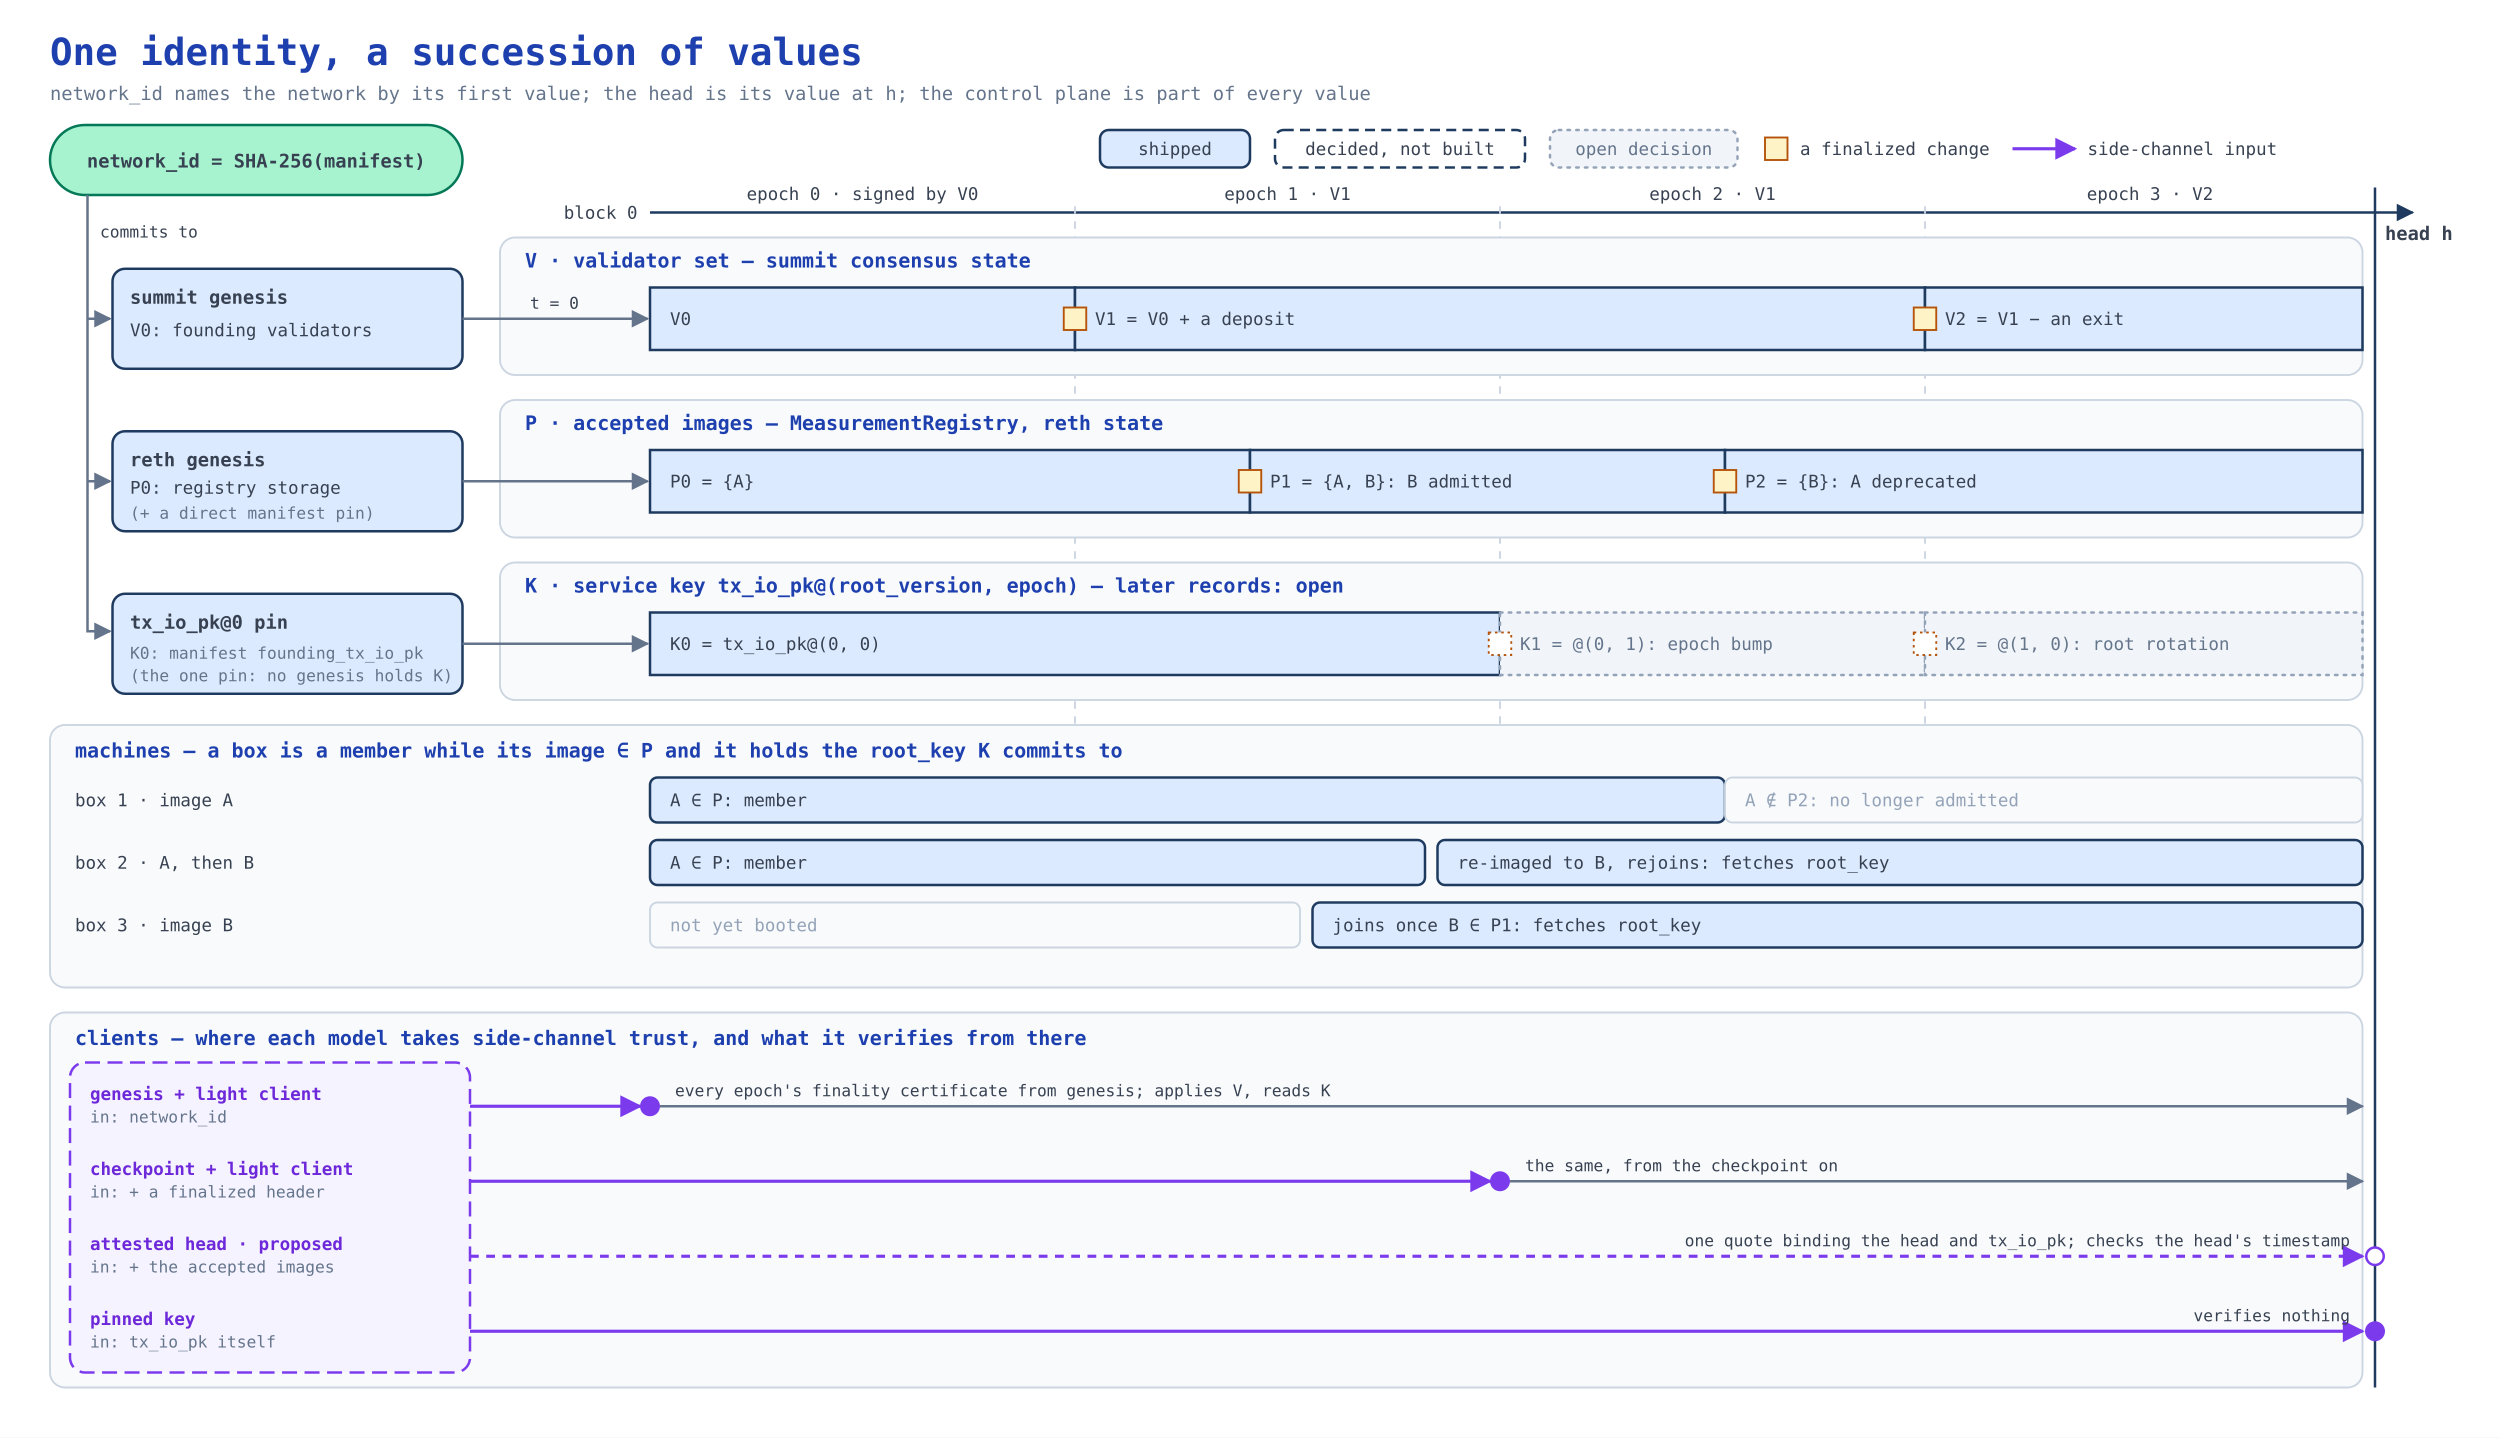
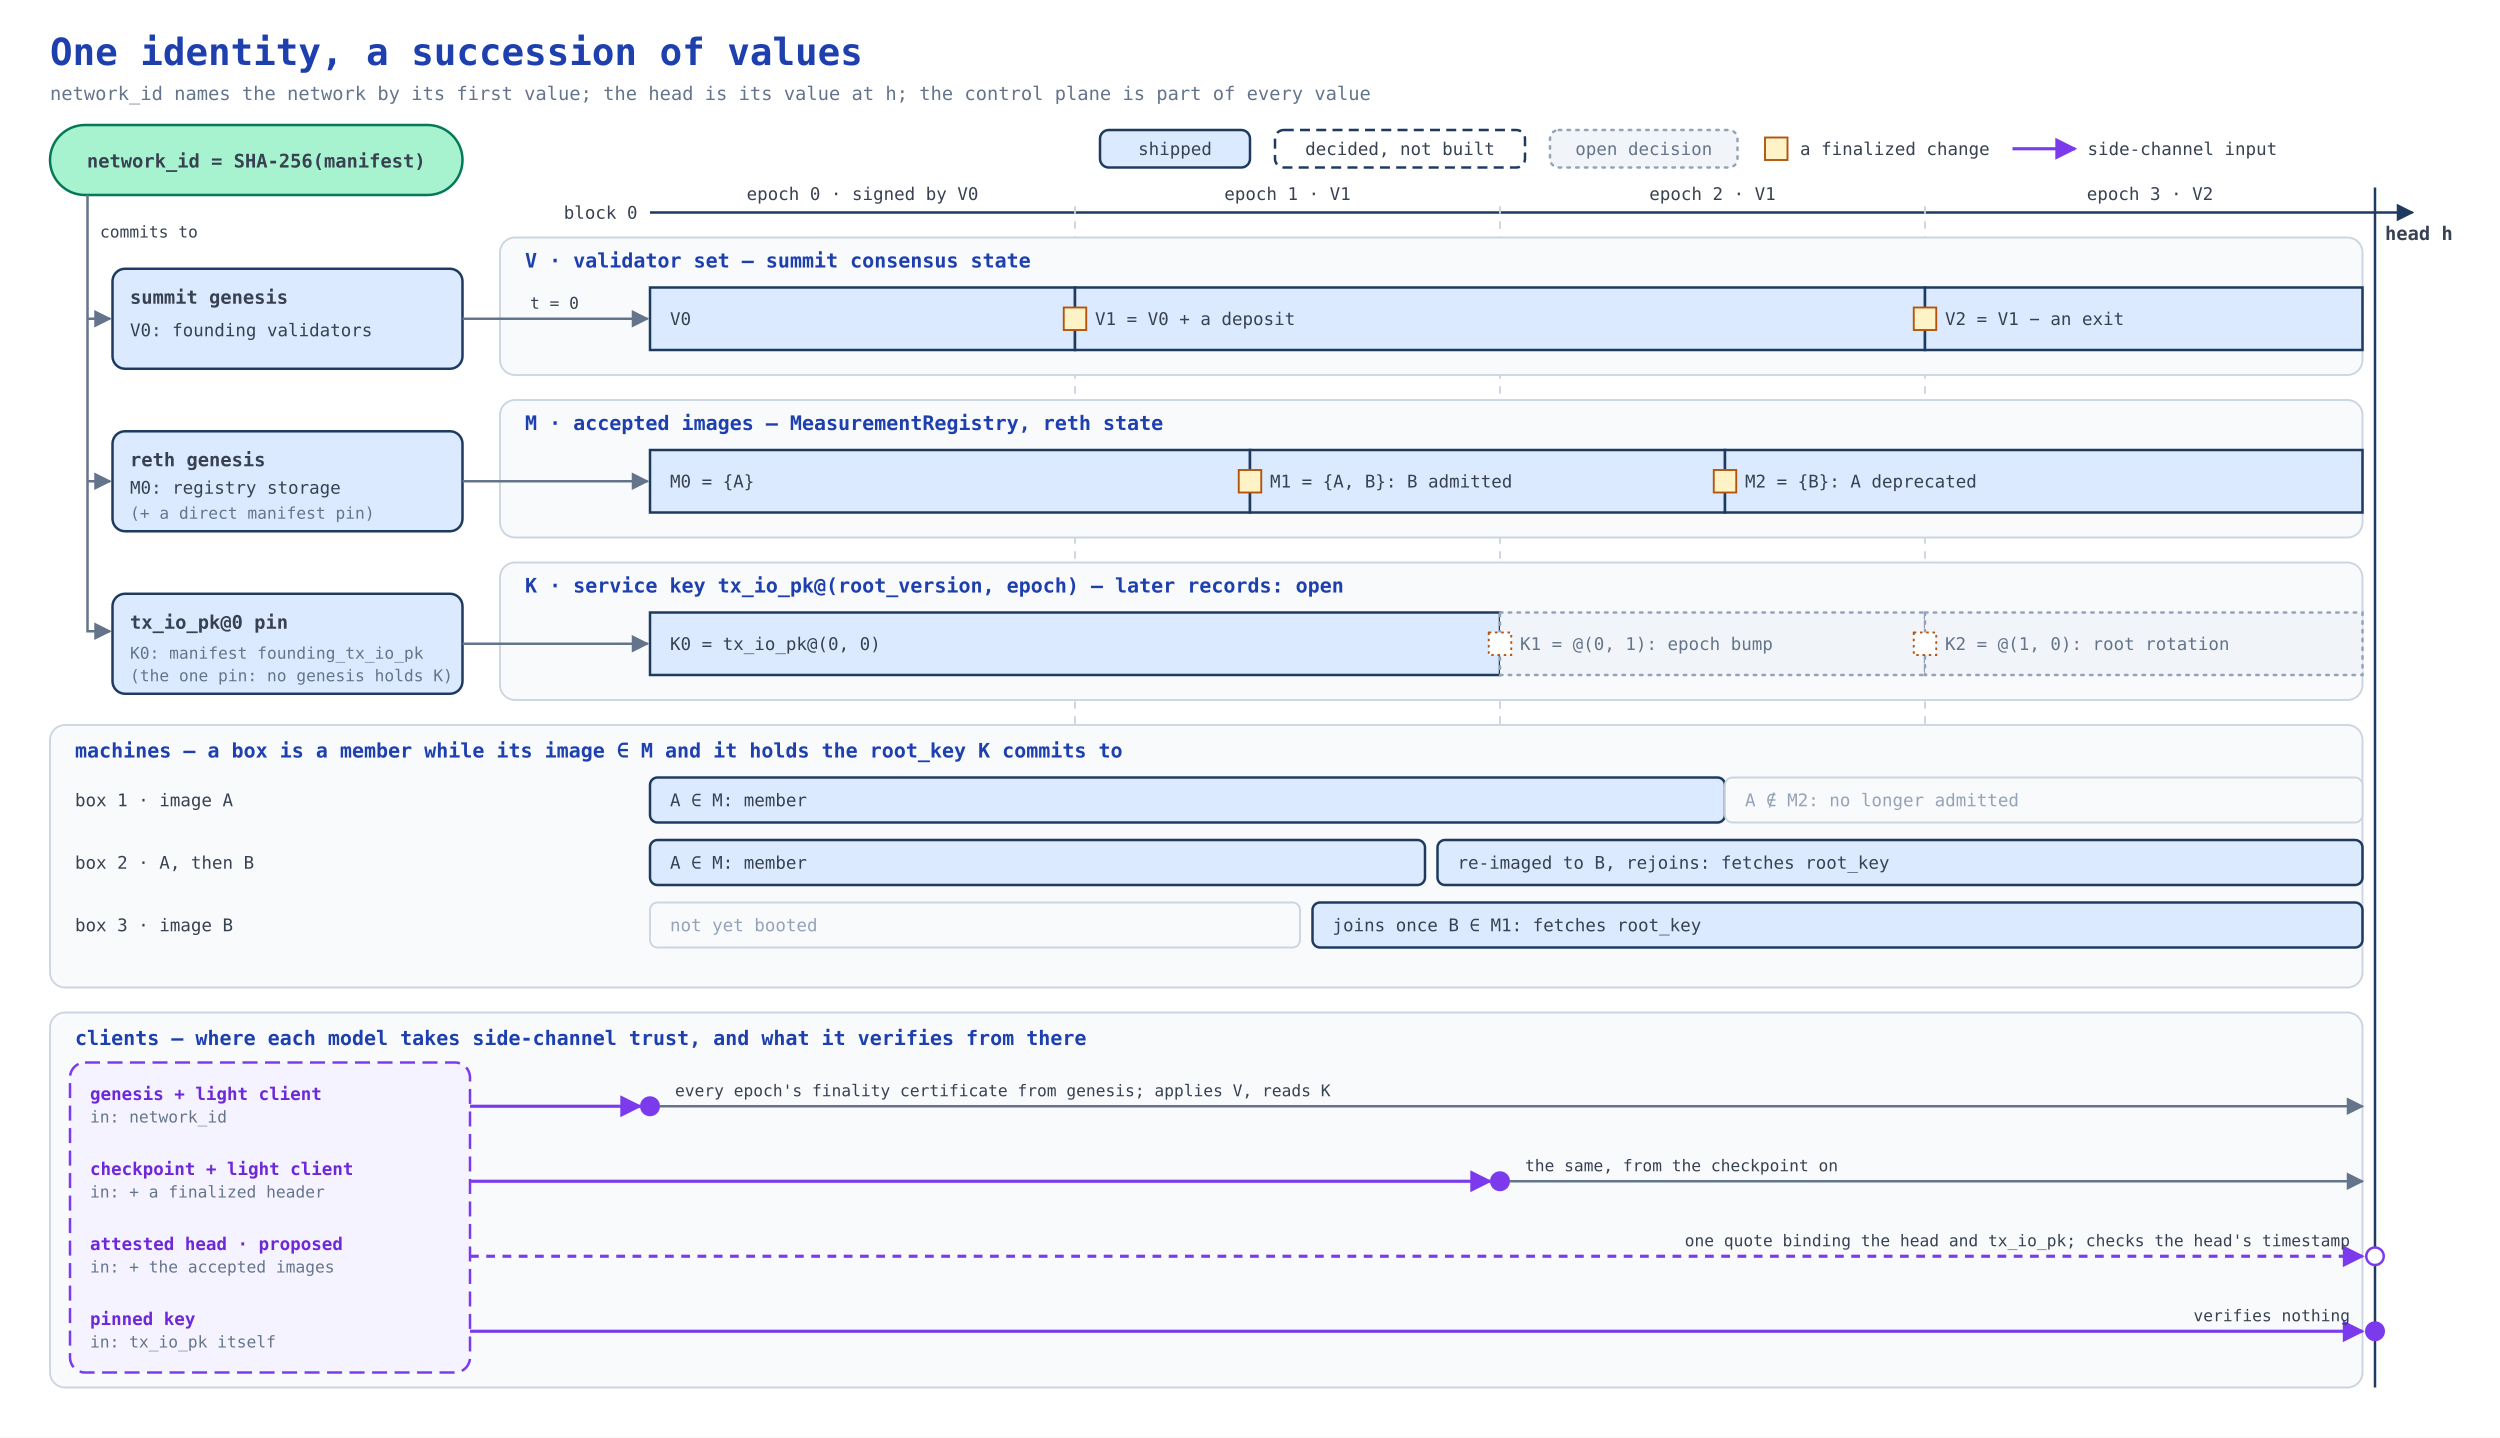
<svg xmlns="http://www.w3.org/2000/svg" viewBox="0 0 2000 1150" font-family="ui-monospace, SFMono-Regular, Menlo, Consolas, monospace">
  <style>
    text { fill: #374151; font-size: 14px; }
    .title    { font-size: 30px; font-weight: 700; fill: #1e40af; }
    .subtitle { font-size: 15px; fill: #64748b; }
    .b        { font-weight: 700; font-size: 15px; }
    .sub      { font-size: 13px; fill: #64748b; }
    .band &gt; rect  { fill: #f8fafc; stroke: #cbd5e1; stroke-width: 1.5; }
    .band &gt; text  { font-size: 16px; font-weight: 600; fill: #1e40af; }
    /* status of a mechanism: border style carries it (as in trust-chain.svg) */
    .shipped { fill: #dbeafe; stroke: #1e3a5f; stroke-width: 2; }
    .planned { fill: #ffffff; stroke: #1e3a5f; stroke-width: 2; stroke-dasharray: 8 5; }
    .open    { fill: #f1f5f9; stroke: #94a3b8; stroke-width: 2; stroke-dasharray: 2 5; stroke-linecap: round; }
    .open-text { fill: #64748b; }
    /* a box outside the network at that time */
    .out     { fill: #f8fafc; stroke: #cbd5e1; stroke-width: 1.5; }
    .out-text { fill: #94a3b8; }
    .root    { fill: #a7f3d0; stroke: #047857; stroke-width: 2; }
    .rail    { fill: #f5f3ff; stroke: #7c3aed; stroke-width: 2; stroke-dasharray: 12 6; }
    .rail-label { font-size: 16px; font-weight: 600; fill: #6d28d9; }
    .oob     { stroke: #7c3aed; stroke-width: 2.5; fill: none; }
    .oob.planned-oob { stroke-dasharray: 7 6; }
    .entry   { fill: #7c3aed; stroke: #7c3aed; stroke-width: 2; }
    .entry.planned-entry { fill: #ffffff; }
    .model   { font-size: 14px; font-weight: 600; fill: #6d28d9; }
    /* a finalized change: signed by that epoch's validators */
    .cert    { fill: #fef3c7; stroke: #b45309; stroke-width: 1.5; }
    .cert.open-cert { fill: #ffffff; stroke-dasharray: 2 3; }
    .epoch-line { stroke: #cbd5e1; stroke-width: 1.5; stroke-dasharray: 6 6; }
    .head-line  { stroke: #1e3a5f; stroke-width: 2; }
    .axis    { stroke: #1e3a5f; stroke-width: 2; fill: none; }
    .flow    { stroke: #64748b; stroke-width: 2; fill: none; }
    .flow-label { font-size: 13px; fill: #374151; }
  </style>
  <defs>
    <marker id="arrow" viewBox="0 0 10 10" refX="9" refY="5" markerWidth="7" markerHeight="7" orient="auto-start-reverse">
      <path d="M 0 0 L 10 5 L 0 10 z" fill="#64748b" />
    </marker>
    <marker id="arrow-axis" viewBox="0 0 10 10" refX="9" refY="5" markerWidth="7" markerHeight="7" orient="auto-start-reverse">
      <path d="M 0 0 L 10 5 L 0 10 z" fill="#1e3a5f" />
    </marker>
    <marker id="arrow-oob" viewBox="0 0 10 10" refX="9" refY="5" markerWidth="7" markerHeight="7" orient="auto-start-reverse">
      <path d="M 0 0 L 10 5 L 0 10 z" fill="#7c3aed" />
    </marker>
  </defs>
  <rect width="2000" height="1150" fill="#ffffff" />
  <text class="title" x="40" y="52">One identity, a succession of values</text>
  <text class="subtitle" x="40" y="80">network_id names the network by its first value; the head is its value at h; the control plane is part of every value</text>
  <rect class="shipped" x="880" y="104" width="120" height="30" rx="7" />
  <text x="940" y="124" text-anchor="middle">shipped</text>
  <rect class="planned" x="1020" y="104" width="200" height="30" rx="7" />
  <text x="1120" y="124" text-anchor="middle">decided, not built</text>
  <rect class="open" x="1240" y="104" width="150" height="30" rx="7" />
  <text class="open-text" x="1315" y="124" text-anchor="middle">open decision</text>
  <rect class="cert" x="1412" y="110" width="18" height="18" />
  <text x="1440" y="124">a finalized change</text>
  <line class="oob" x1="1610" y1="119" x2="1660" y2="119" marker-end="url(#arrow-oob)" />
  <text x="1670" y="124">side-channel input</text>
  <line class="axis" x1="520" y1="170" x2="1930" y2="170" marker-end="url(#arrow-axis)" />
  <text x="510" y="175" text-anchor="end">block 0</text>
  <text x="690" y="160" text-anchor="middle">epoch 0 · signed by V0</text>
  <text x="1030" y="160" text-anchor="middle">epoch 1 · V1</text>
  <text x="1370" y="160" text-anchor="middle">epoch 2 · V1</text>
  <text x="1720" y="160" text-anchor="middle">epoch 3 · V2</text>
  <line class="epoch-line" x1="860" y1="165" x2="860" y2="790" />
  <line class="epoch-line" x1="1200" y1="165" x2="1200" y2="790" />
  <line class="epoch-line" x1="1540" y1="165" x2="1540" y2="790" />
  <line class="head-line" x1="1900" y1="150" x2="1900" y2="1110" />
  <text class="b" x="1908" y="192">head h</text>
  <g transform="translate(40,100)">
    <rect class="root" width="330" height="56" rx="28" />
    <text class="b" x="165" y="34" text-anchor="middle">network_id = SHA-256(manifest)</text>
  </g>
  <path class="flow" d="M 70 156 V 505 H 88" marker-end="url(#arrow)" />
  <line class="flow" x1="70" y1="255" x2="88" y2="255" marker-end="url(#arrow)" />
  <line class="flow" x1="70" y1="385" x2="88" y2="385" marker-end="url(#arrow)" />
  <text class="flow-label" x="80" y="190">commits to</text>
  <g transform="translate(90,215)">
    <rect class="shipped" width="280" height="80" rx="10" />
    <text class="b" x="14" y="28">summit genesis</text>
    <text x="14" y="54">V0: founding validators</text>
  </g>
  <g transform="translate(90,345)">
    <rect class="shipped" width="280" height="80" rx="10" />
    <text class="b" x="14" y="28">reth genesis</text>
-     <text x="14" y="50">P0: registry storage</text>
+     <text x="14" y="50">M0: registry storage</text>
    <text class="sub" x="14" y="70">(+ a direct manifest pin)</text>
  </g>
  <g transform="translate(90,475)">
    <rect class="shipped" width="280" height="80" rx="10" />
    <text class="b" x="14" y="28">tx_io_pk@0 pin</text>
    <text class="sub" x="14" y="52">K0: manifest founding_tx_io_pk</text>
    <text class="sub" x="14" y="70">(the one pin: no genesis holds K)</text>
  </g>
  <g class="band">
    <rect x="400" y="190" width="1490" height="110" rx="12" />
    <text x="420" y="214">V · validator set — summit consensus state</text>
  </g>
  <rect class="shipped" x="520" y="230" width="340" height="50" />
  <text x="536" y="260">V0</text>
  <rect class="shipped" x="860" y="230" width="680" height="50" />
  <text x="876" y="260">V1 = V0 + a deposit</text>
  <rect class="shipped" x="1540" y="230" width="350" height="50" />
  <text x="1556" y="260">V2 = V1 − an exit</text>
  <rect class="cert" x="851" y="246" width="18" height="18" />
  <rect class="cert" x="1531" y="246" width="18" height="18" />
  <g class="band">
    <rect x="400" y="320" width="1490" height="110" rx="12" />
-     <text x="420" y="344">P · accepted images — MeasurementRegistry, reth state</text>
+     <text x="420" y="344">M · accepted images — MeasurementRegistry, reth state</text>
  </g>
  <rect class="shipped" x="520" y="360" width="480" height="50" />
-   <text x="536" y="390">P0 = {A}</text>
+   <text x="536" y="390">M0 = {A}</text>
  <rect class="shipped" x="1000" y="360" width="380" height="50" />
-   <text x="1016" y="390">P1 = {A, B}: B admitted</text>
+   <text x="1016" y="390">M1 = {A, B}: B admitted</text>
  <rect class="shipped" x="1380" y="360" width="510" height="50" />
-   <text x="1396" y="390">P2 = {B}: A deprecated</text>
+   <text x="1396" y="390">M2 = {B}: A deprecated</text>
  <rect class="cert" x="991" y="376" width="18" height="18" />
  <rect class="cert" x="1371" y="376" width="18" height="18" />
  <g class="band">
    <rect x="400" y="450" width="1490" height="110" rx="12" />
    <text x="420" y="474">K · service key tx_io_pk@(root_version, epoch) — later records: open</text>
  </g>
  <rect class="shipped" x="520" y="490" width="680" height="50" />
  <text x="536" y="520">K0 = tx_io_pk@(0, 0)</text>
  <rect class="open" x="1200" y="490" width="340" height="50" />
  <text class="open-text" x="1216" y="520">K1 = @(0, 1): epoch bump</text>
  <rect class="open" x="1540" y="490" width="350" height="50" />
  <text class="open-text" x="1556" y="520">K2 = @(1, 0): root rotation</text>
  <rect class="cert open-cert" x="1191" y="506" width="18" height="18" />
  <rect class="cert open-cert" x="1531" y="506" width="18" height="18" />
  <line class="flow" x1="370" y1="255" x2="518" y2="255" marker-end="url(#arrow)" />
  <line class="flow" x1="370" y1="385" x2="518" y2="385" marker-end="url(#arrow)" />
  <line class="flow" x1="370" y1="515" x2="518" y2="515" marker-end="url(#arrow)" />
  <text class="flow-label" x="424" y="247">t = 0</text>
  <g class="band">
    <rect x="40" y="580" width="1850" height="210" rx="12" />
-     <text x="60" y="606">machines — a box is a member while its image ∈ P and it holds the root_key K commits to</text>
+     <text x="60" y="606">machines — a box is a member while its image ∈ M and it holds the root_key K commits to</text>
  </g>
  <text x="60" y="645">box 1 · image A</text>
  <text x="60" y="695">box 2 · A, then B</text>
  <text x="60" y="745">box 3 · image B</text>
  <rect class="shipped" x="520" y="622" width="860" height="36" rx="6" />
-   <text x="536" y="645">A ∈ P: member</text>
+   <text x="536" y="645">A ∈ M: member</text>
  <rect class="out" x="1380" y="622" width="510" height="36" rx="6" />
-   <text class="out-text" x="1396" y="645">A ∉ P2: no longer admitted</text>
+   <text class="out-text" x="1396" y="645">A ∉ M2: no longer admitted</text>
  <rect class="shipped" x="520" y="672" width="620" height="36" rx="6" />
-   <text x="536" y="695">A ∈ P: member</text>
+   <text x="536" y="695">A ∈ M: member</text>
  <rect class="shipped" x="1150" y="672" width="740" height="36" rx="6" />
  <text x="1166" y="695">re-imaged to B, rejoins: fetches root_key</text>
  <rect class="out" x="520" y="722" width="520" height="36" rx="6" />
  <text class="out-text" x="536" y="745">not yet booted</text>
  <rect class="shipped" x="1050" y="722" width="840" height="36" rx="6" />
-   <text x="1066" y="745">joins once B ∈ P1: fetches root_key</text>
+   <text x="1066" y="745">joins once B ∈ M1: fetches root_key</text>
  <g class="band">
    <rect x="40" y="810" width="1850" height="300" rx="12" />
    <text x="60" y="836">clients — where each model takes side-channel trust, and what it verifies from there</text>
  </g>
  <rect class="rail" x="56" y="850" width="320" height="248" rx="12" />
  <text class="model" x="72" y="880">genesis + light client</text>
  <text class="sub" x="72" y="898">in: network_id</text>
  <line class="oob" x1="376" y1="885" x2="512" y2="885" marker-end="url(#arrow-oob)" />
  <circle class="entry" cx="520" cy="885" r="7" />
  <line class="flow" x1="528" y1="885" x2="1890" y2="885" marker-end="url(#arrow)" />
  <text class="flow-label" x="540" y="877">every epoch's finality certificate from genesis; applies V, reads K</text>
  <text class="model" x="72" y="940">checkpoint + light client</text>
  <text class="sub" x="72" y="958">in: + a finalized header</text>
  <line class="oob" x1="376" y1="945" x2="1192" y2="945" marker-end="url(#arrow-oob)" />
  <circle class="entry" cx="1200" cy="945" r="7" />
  <line class="flow" x1="1208" y1="945" x2="1890" y2="945" marker-end="url(#arrow)" />
  <text class="flow-label" x="1220" y="937">the same, from the checkpoint on</text>
  <text class="model" x="72" y="1000">attested head · proposed</text>
  <text class="sub" x="72" y="1018">in: + the accepted images</text>
  <line class="oob planned-oob" x1="376" y1="1005" x2="1890" y2="1005" marker-end="url(#arrow-oob)" />
  <circle class="entry planned-entry" cx="1900" cy="1005" r="7" />
  <text class="flow-label" x="1880" y="997" text-anchor="end">one quote binding the head and tx_io_pk; checks the head's timestamp</text>
  <text class="model" x="72" y="1060">pinned key</text>
  <text class="sub" x="72" y="1078">in: tx_io_pk itself</text>
  <line class="oob" x1="376" y1="1065" x2="1890" y2="1065" marker-end="url(#arrow-oob)" />
  <circle class="entry" cx="1900" cy="1065" r="7" />
  <text class="flow-label" x="1880" y="1057" text-anchor="end">verifies nothing</text>
</svg>
